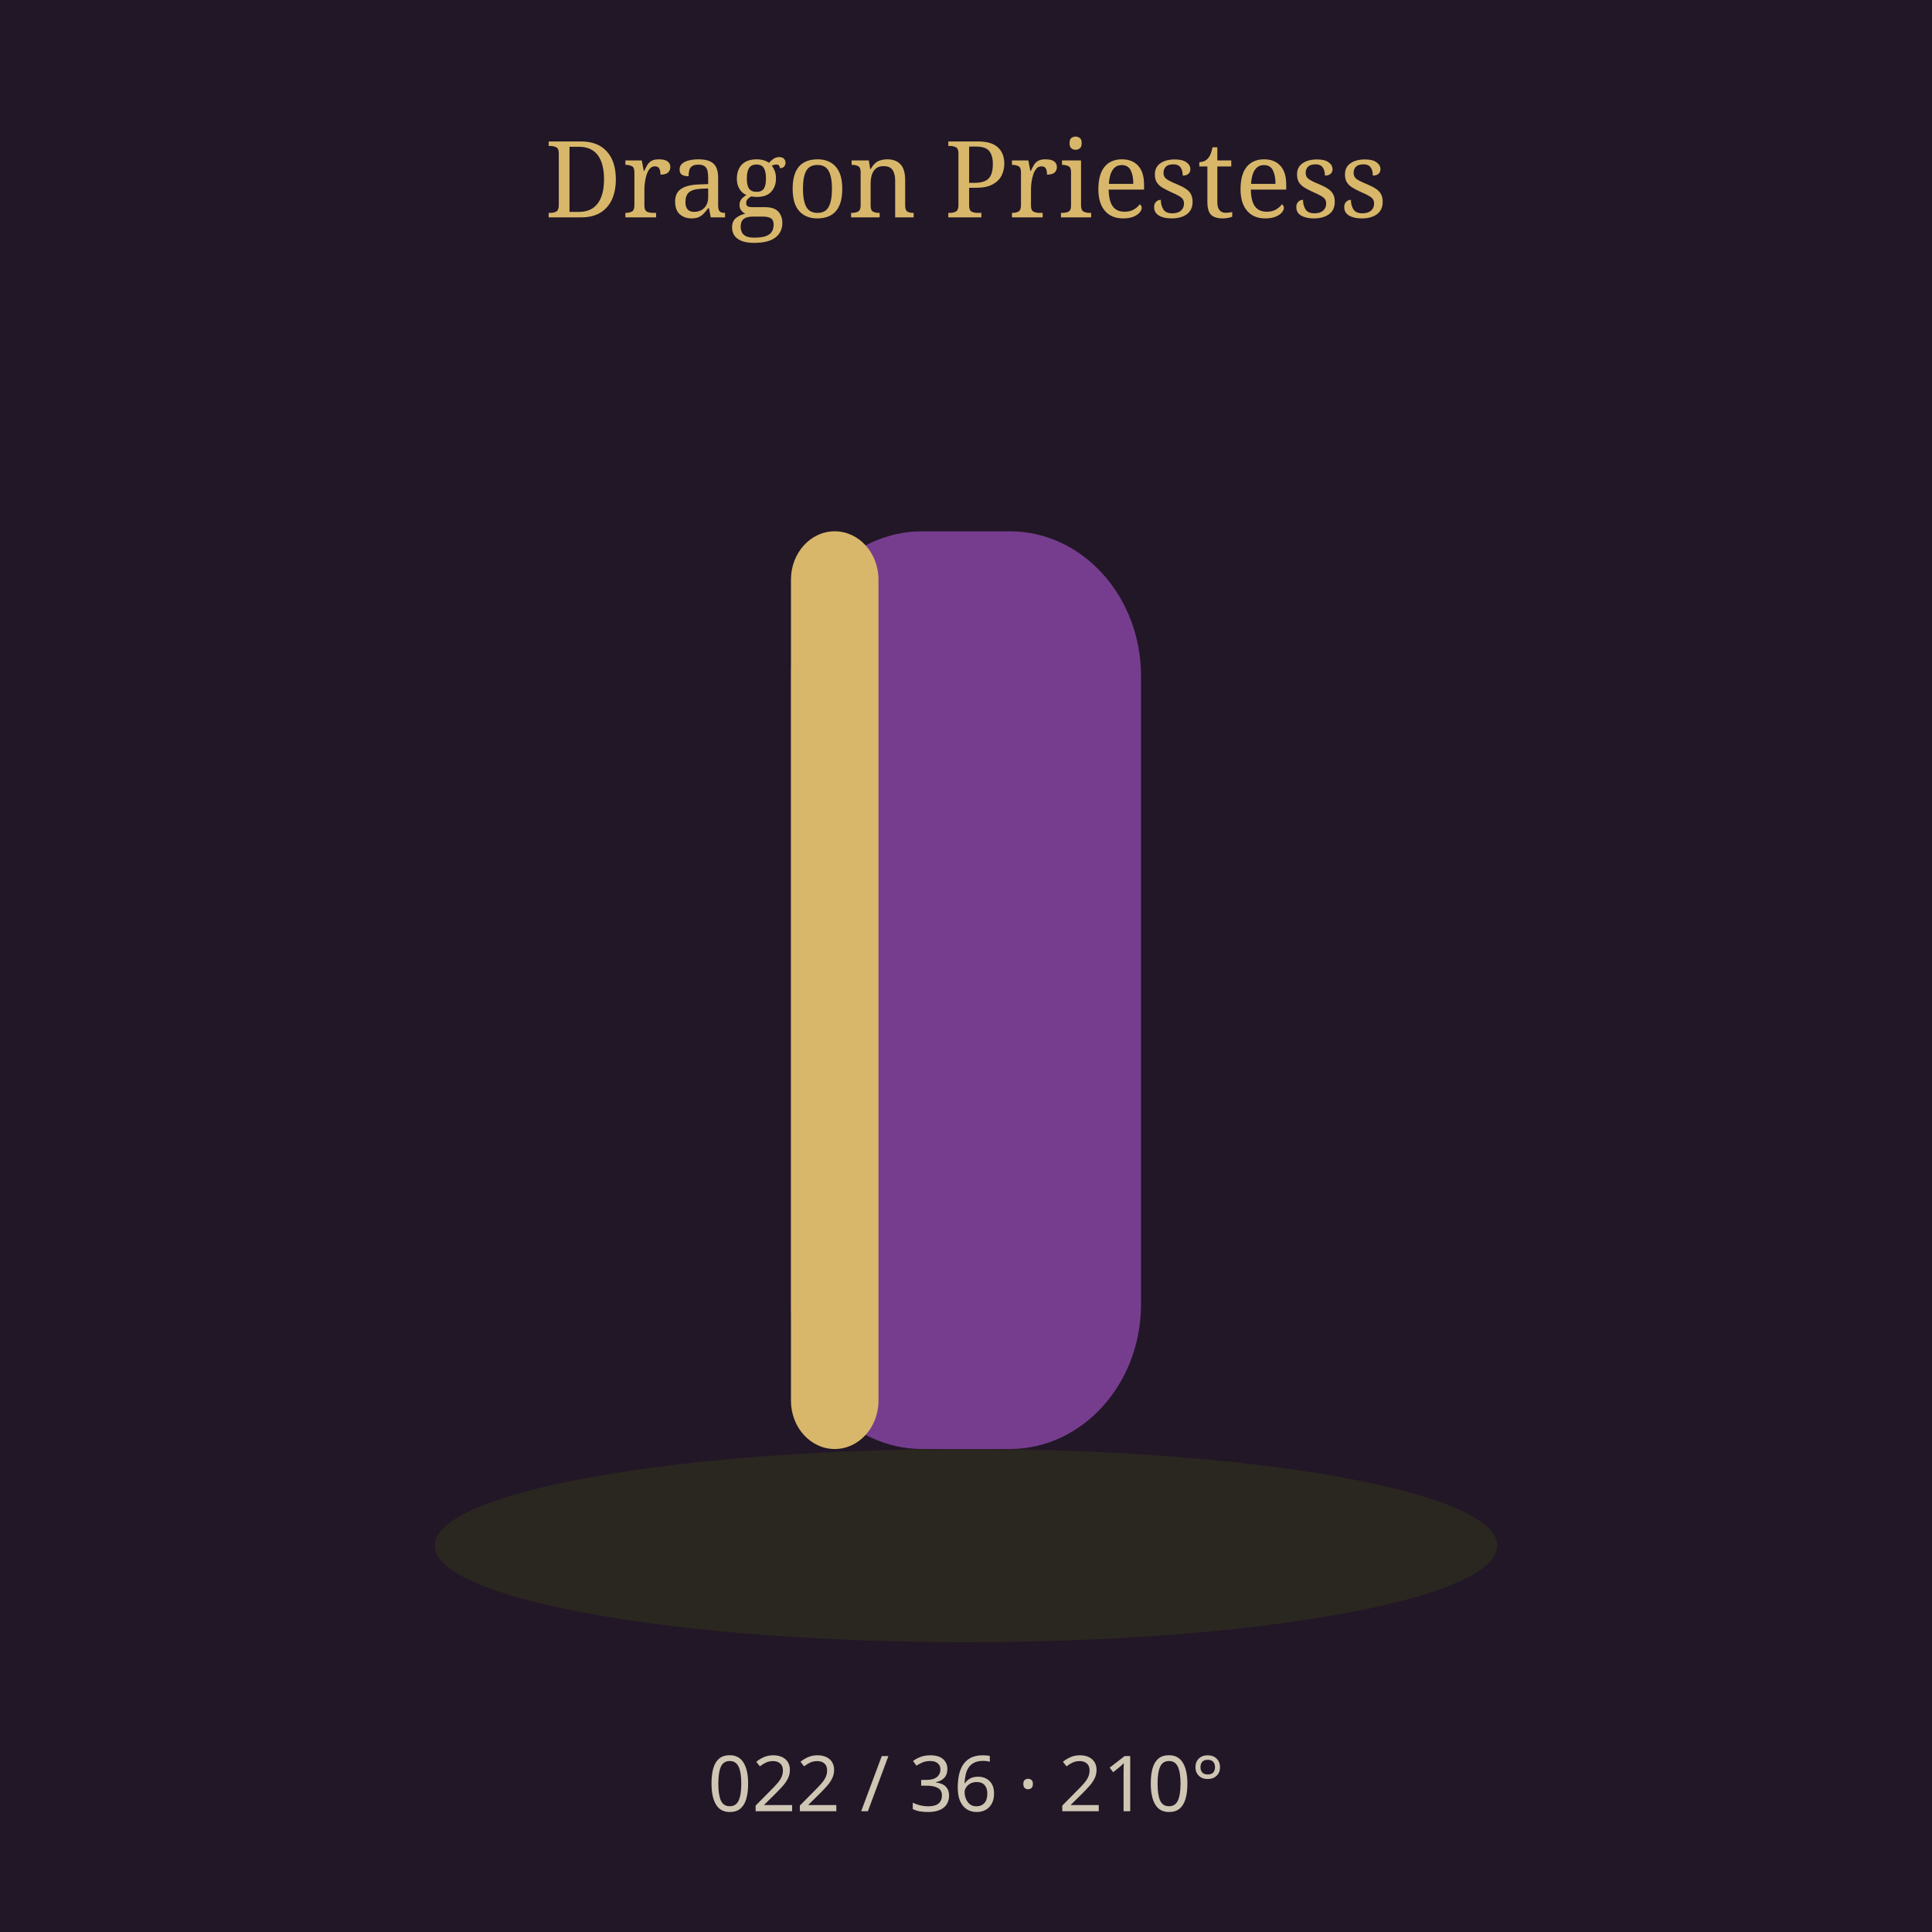
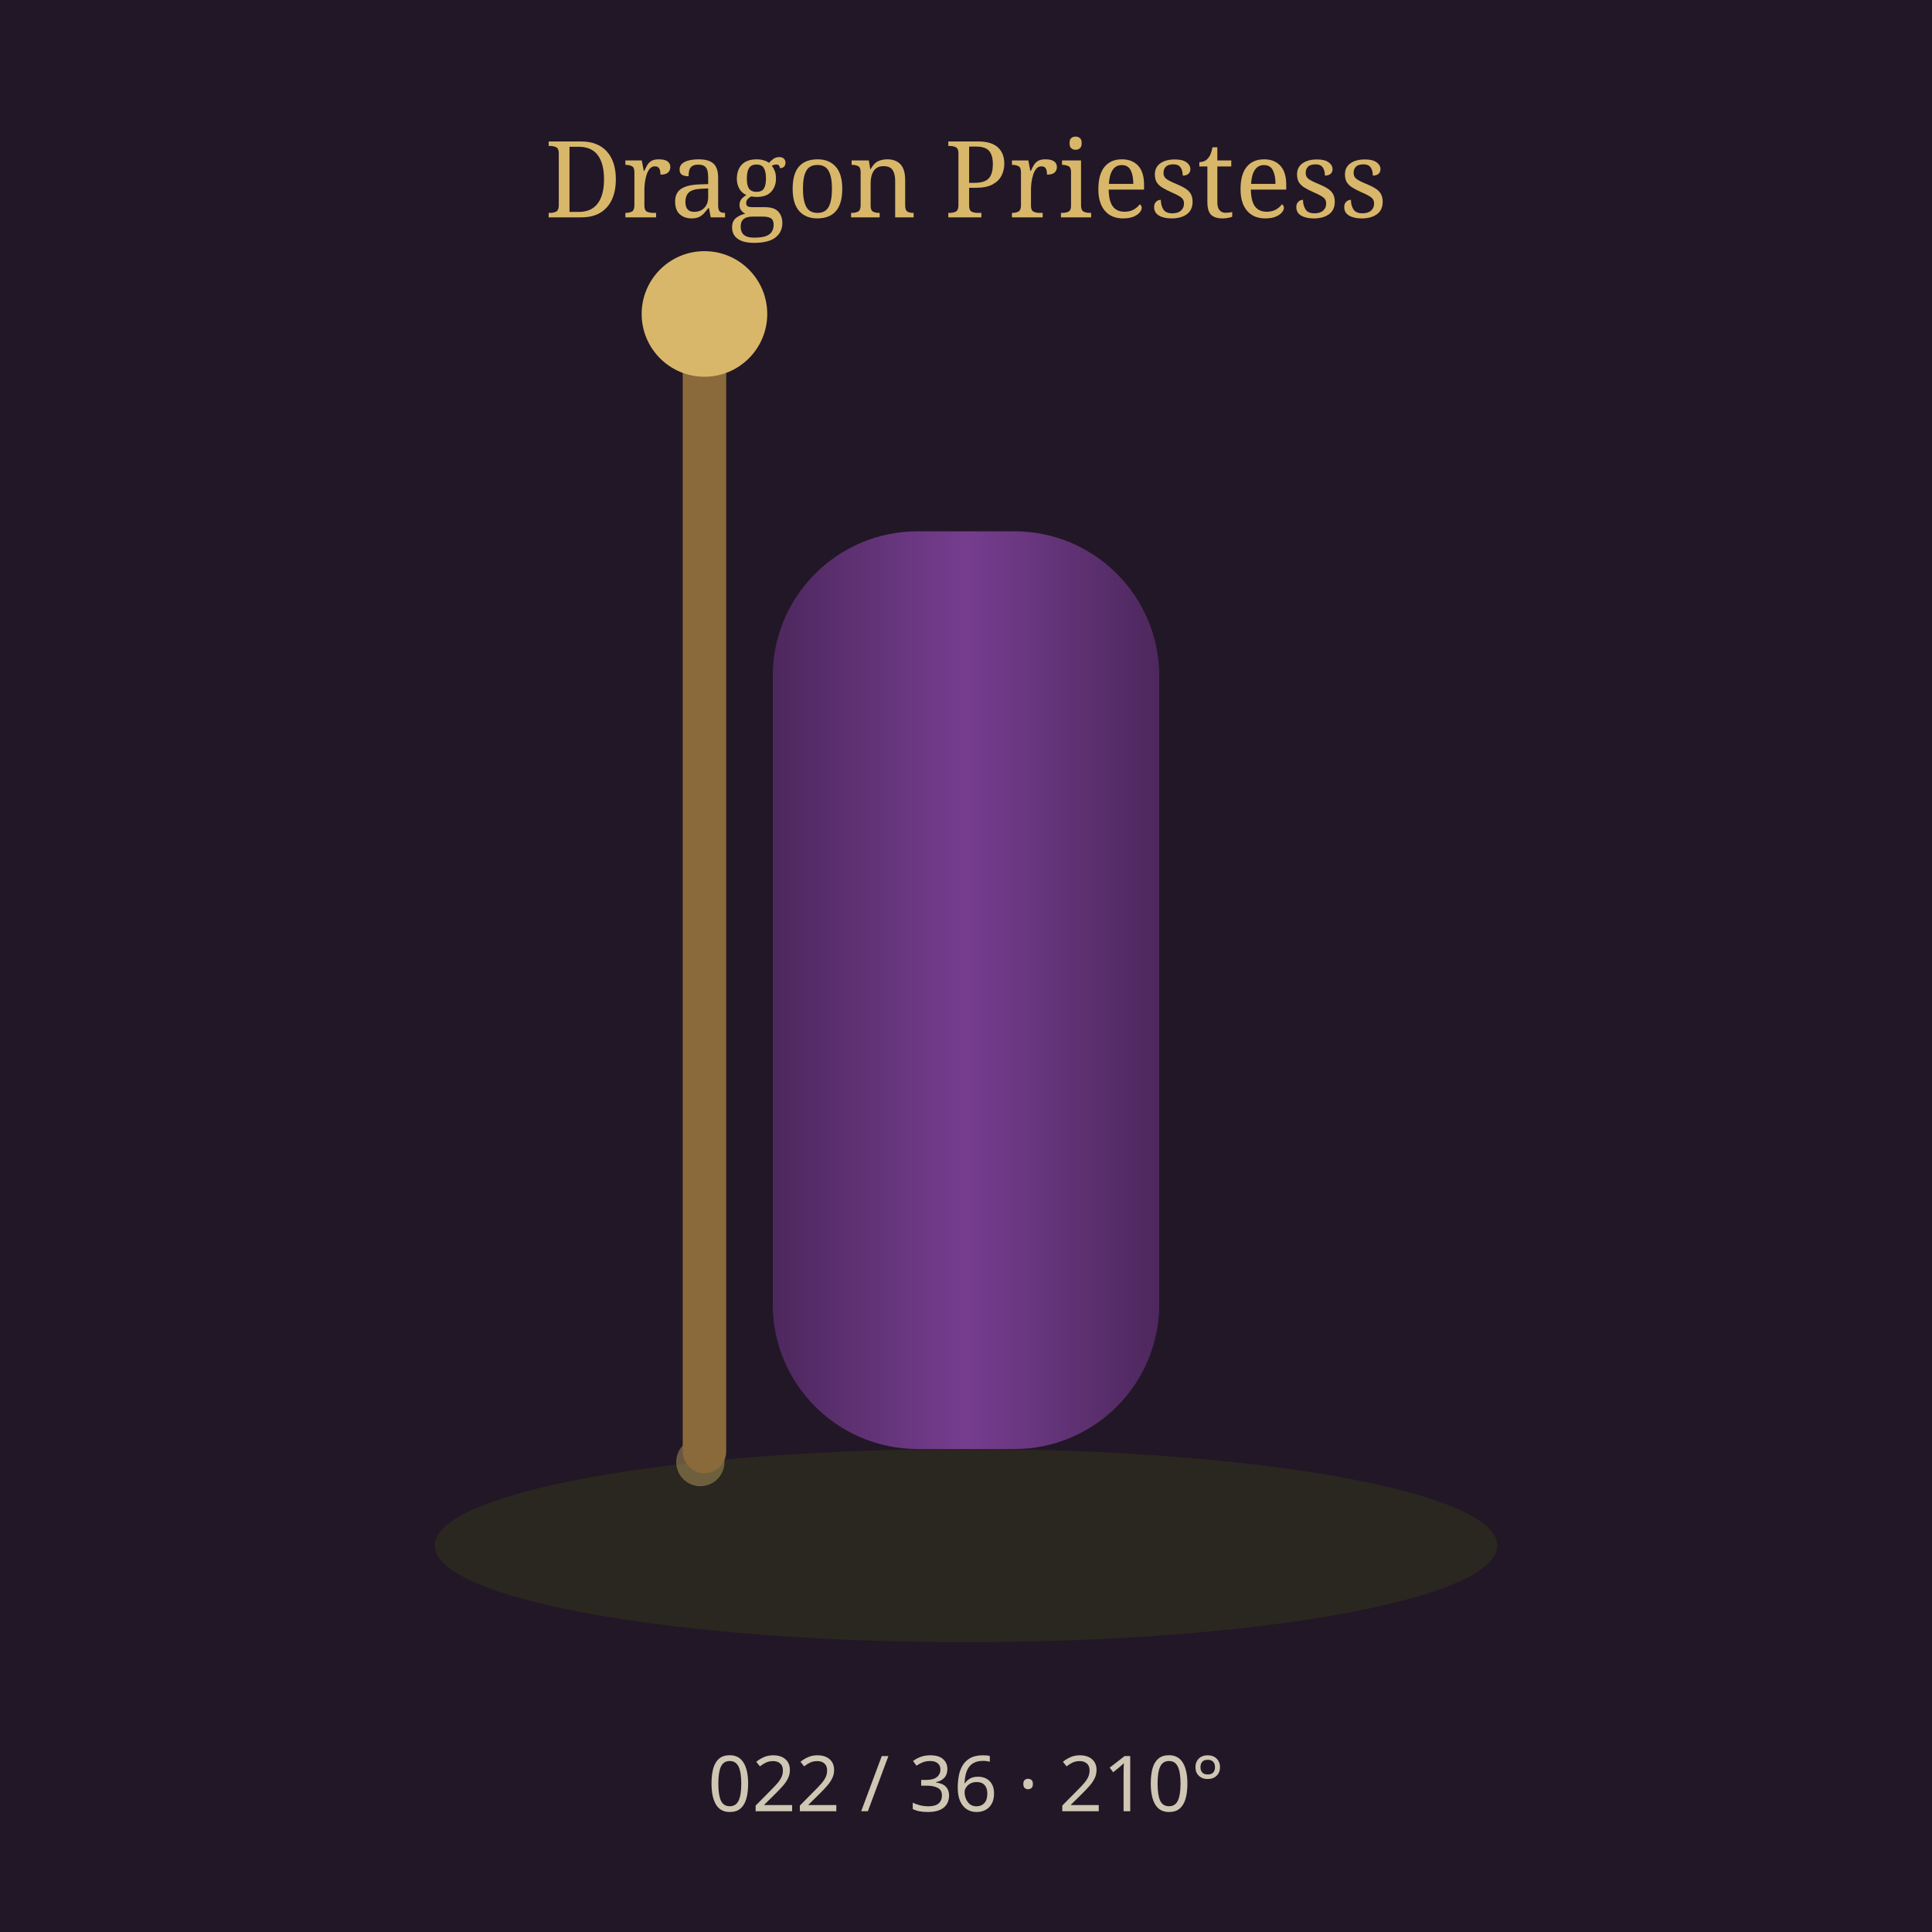
<svg xmlns="http://www.w3.org/2000/svg" width="800" height="800" viewBox="0 0 800 800">
+   <defs>
+     <linearGradient id="shade" x1="0" y1="0" x2="1" y2="0">
+       <stop offset="0" stop-color="#000" stop-opacity="0.35" />
+       <stop offset="0.5" stop-color="#000" stop-opacity="0" />
+       <stop offset="1" stop-color="#000" stop-opacity="0.35" />
+     </linearGradient>
+     <clipPath id="body">
+       <rect x="-80" y="-180" width="160" height="380" rx="60" />
+     </clipPath>
+   </defs>
  <rect width="100%" height="100%" fill="hsl(282 25% 12%)" />
  <ellipse cx="400" cy="640" rx="220" ry="40" fill="#2a2620" />
-   <g transform="translate(400 400) scale(0.906 1)">
+   <circle cx="290.0" cy="605.4" r="10" fill="#d8b76a" opacity="0.4" />
+   <g transform="translate(400 400)">
    <rect x="-80" y="-180" width="160" height="380" rx="60" fill="hsl(282 40% 40%)" />
-     <rect x="-80" y="-180" width="40" height="380" rx="20" fill="#d8b76a" />
+     <rect x="-80" y="-180" width="160" height="380" rx="60" fill="url(#shade)" />
+     <g opacity="1">
+       <rect x="-117.3" y="-260" width="18" height="470" rx="9" fill="#8a6a3a" />
+       <circle cx="-108.3" cy="-270" r="26" fill="#d8b76a" />
+     </g>
  </g>
  <text x="400" y="90" fill="#d8b76a" font-family="serif" font-size="44" text-anchor="middle">Dragon Priestess</text>
  <text x="400" y="750" fill="#cfc6b4" font-family="sans-serif" font-size="32" text-anchor="middle">022 / 36 · 210°</text>
</svg>
